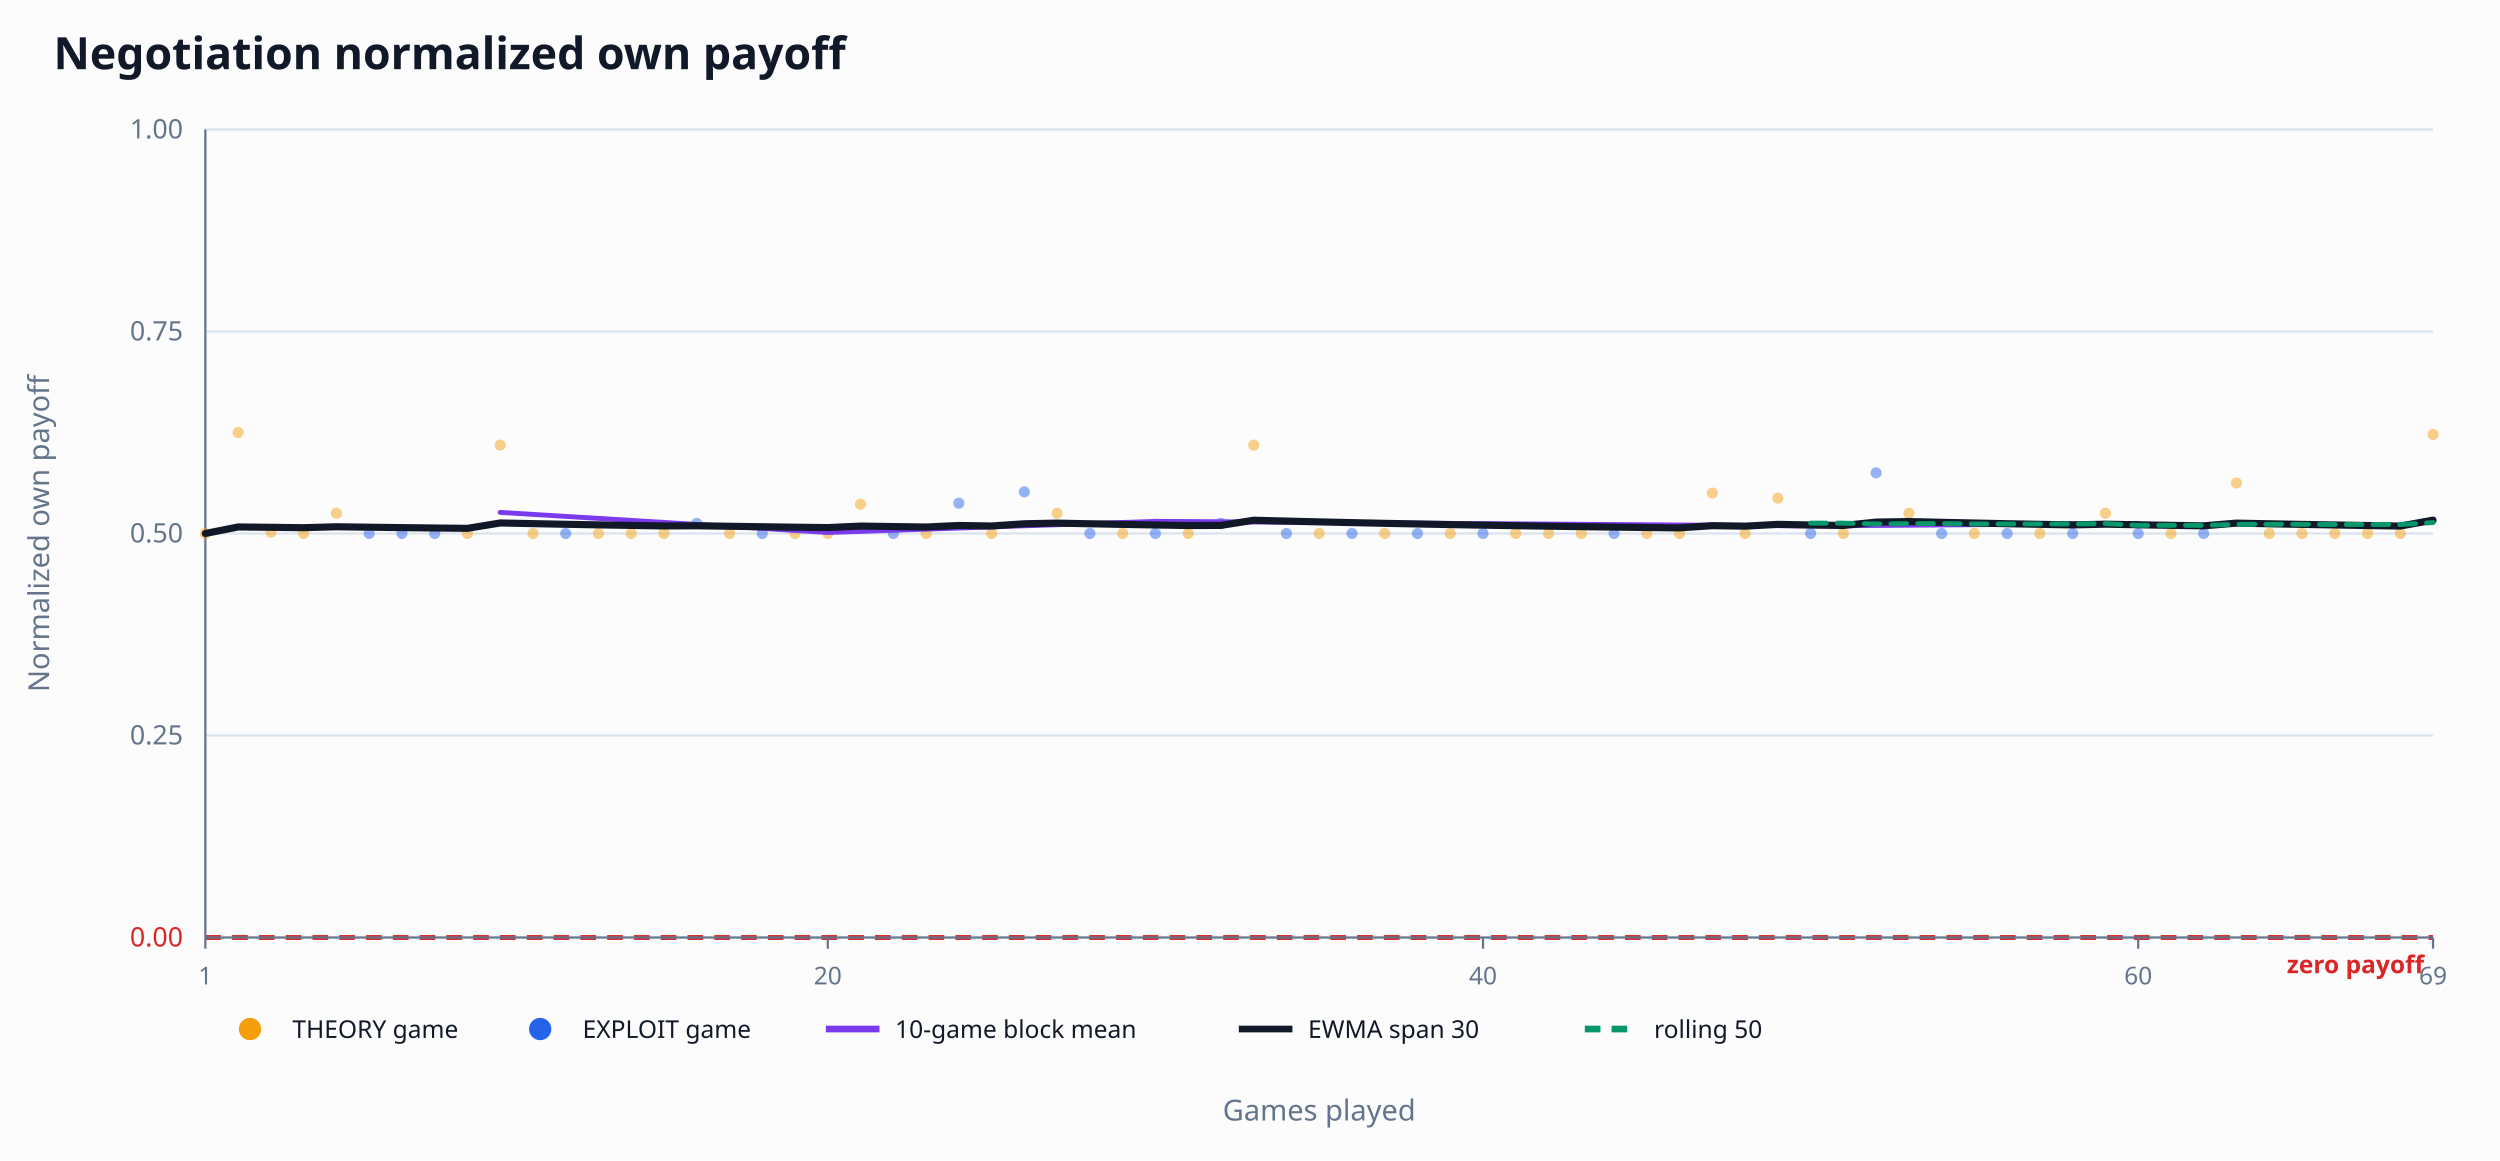
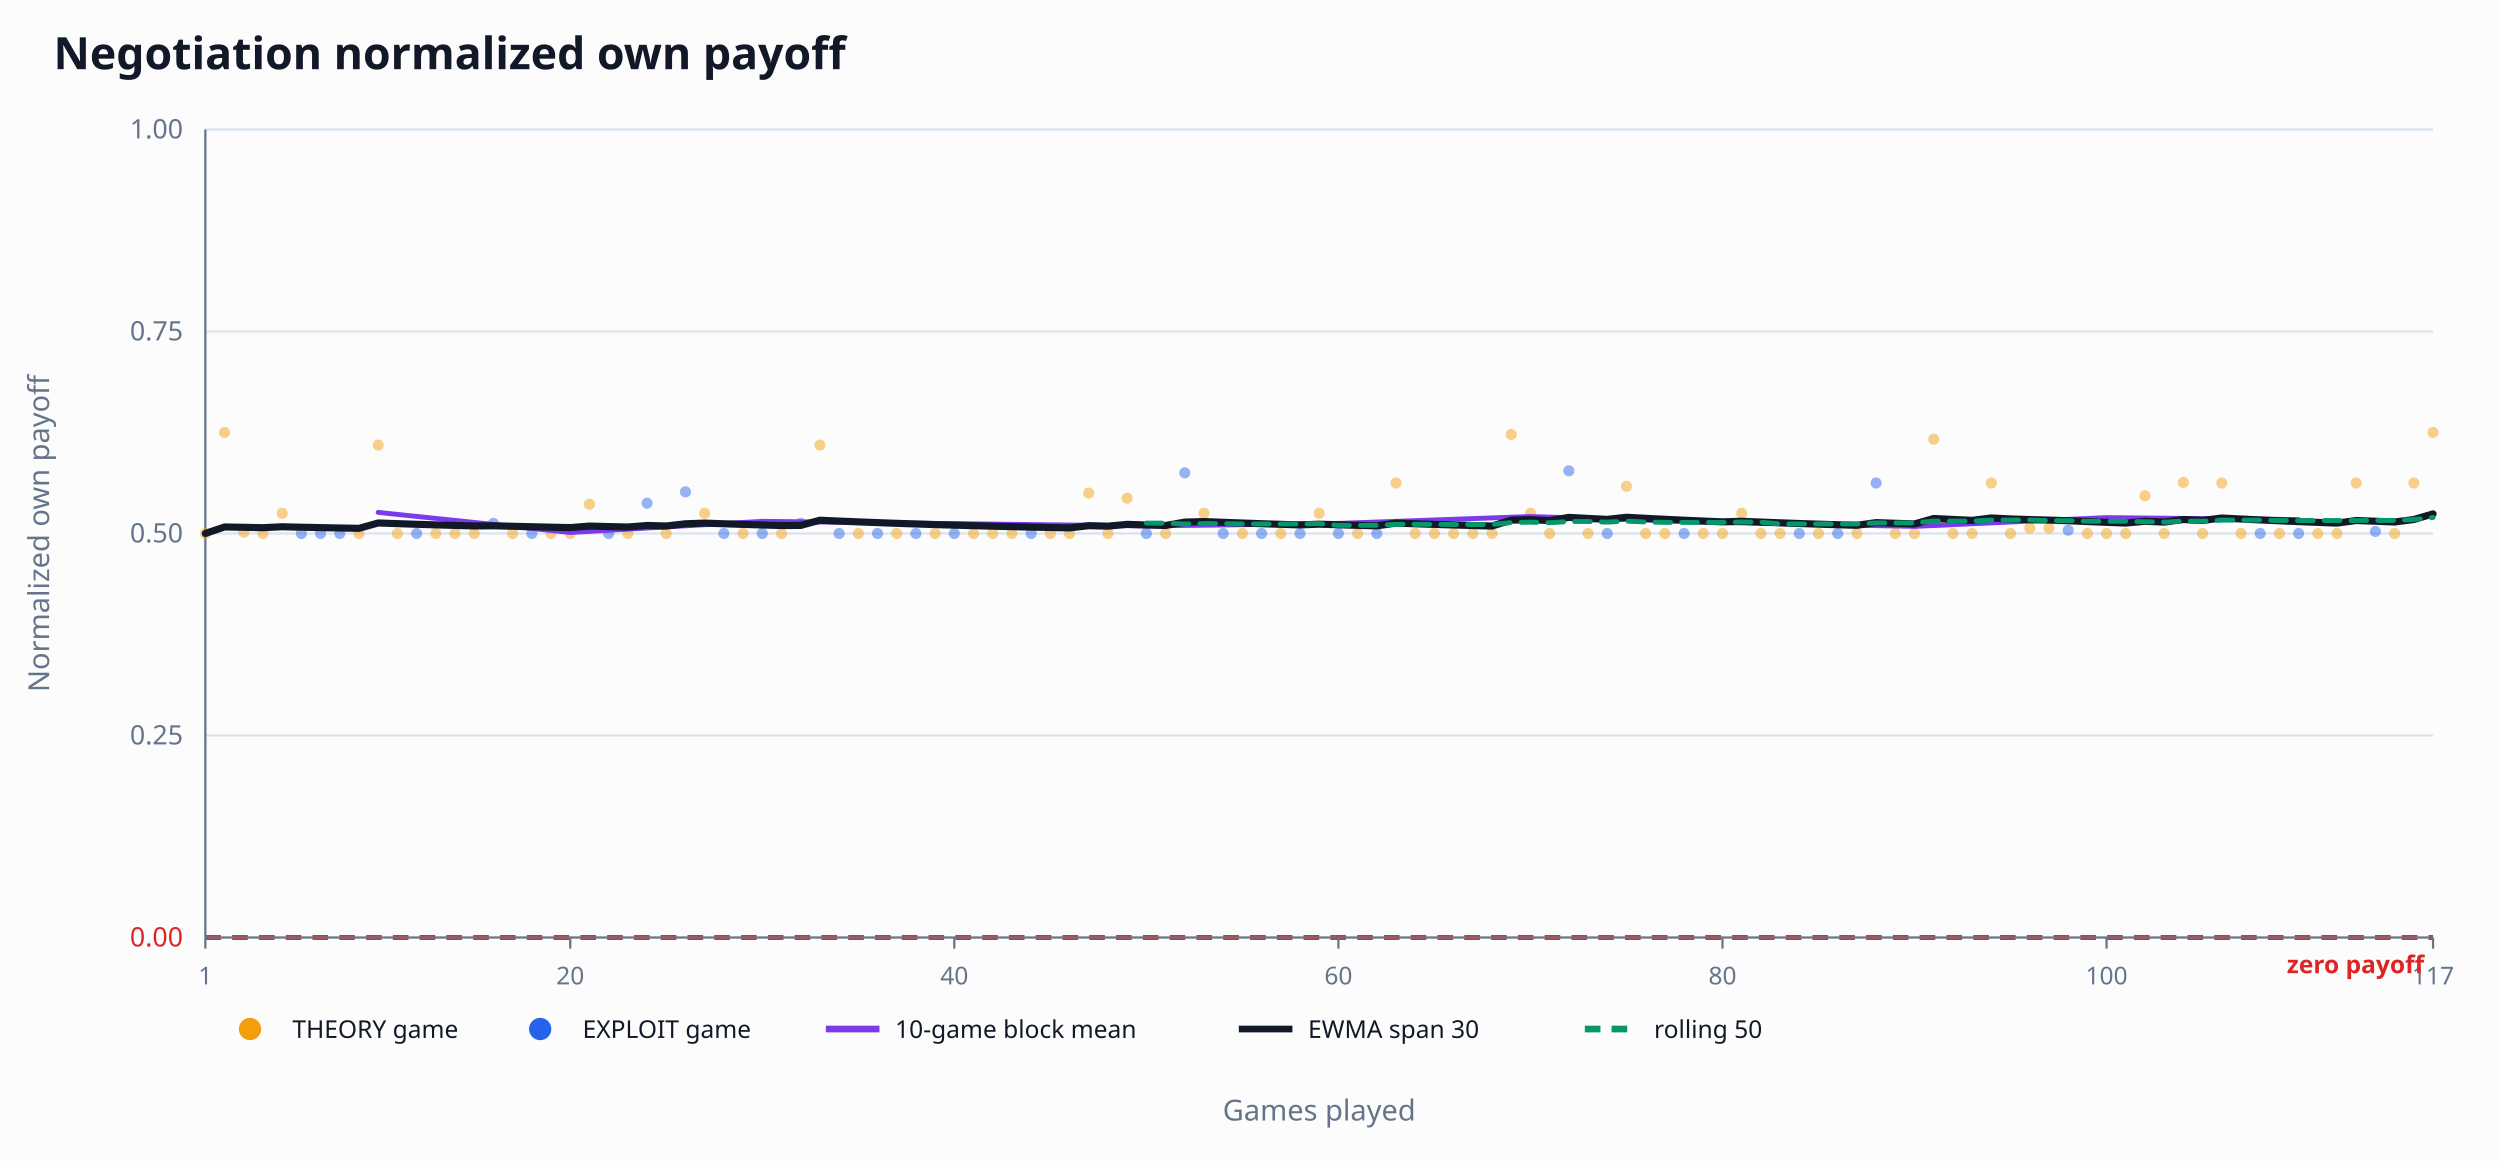
<svg xmlns="http://www.w3.org/2000/svg" width="1120" height="520" viewBox="0 0 1120 520">
  <rect width="100%" height="100%" fill="#fcfcfd" />
  <text x="24" y="31" font-family="system-ui,sans-serif" font-size="20" font-weight="700" fill="#111827">Negotiation normalized own payoff</text>
  <line x1="92" y1="420.00" x2="1090" y2="420.00" stroke="#dc2626" stroke-width="2.2" stroke-dasharray="7,5" />
  <text x="82" y="424.00" text-anchor="end" font-family="system-ui,sans-serif" font-size="12" fill="#dc2626">0.00</text>
  <line x1="92" y1="329.50" x2="1090" y2="329.50" stroke="#dbe3ee" stroke-width="1" />
  <text x="82" y="333.50" text-anchor="end" font-family="system-ui,sans-serif" font-size="12" fill="#64748b">0.25</text>
  <line x1="92" y1="239.00" x2="1090" y2="239.00" stroke="#dbe3ee" stroke-width="1" />
  <text x="82" y="243.00" text-anchor="end" font-family="system-ui,sans-serif" font-size="12" fill="#64748b">0.50</text>
  <line x1="92" y1="148.50" x2="1090" y2="148.50" stroke="#dbe3ee" stroke-width="1" />
  <text x="82" y="152.50" text-anchor="end" font-family="system-ui,sans-serif" font-size="12" fill="#64748b">0.75</text>
  <line x1="92" y1="58.00" x2="1090" y2="58.00" stroke="#dbe3ee" stroke-width="1" />
  <text x="82" y="62.00" text-anchor="end" font-family="system-ui,sans-serif" font-size="12" fill="#64748b">1.00</text>
  <line x1="92.00" y1="420" x2="92.00" y2="425" stroke="#64748b" />
  <text x="92.00" y="441" text-anchor="middle" font-family="system-ui,sans-serif" font-size="11" fill="#64748b">1</text>
-   <line x1="370.85" y1="420" x2="370.85" y2="425" stroke="#64748b" />
-   <text x="370.85" y="441" text-anchor="middle" font-family="system-ui,sans-serif" font-size="11" fill="#64748b">20</text>
-   <line x1="664.38" y1="420" x2="664.38" y2="425" stroke="#64748b" />
-   <text x="664.38" y="441" text-anchor="middle" font-family="system-ui,sans-serif" font-size="11" fill="#64748b">40</text>
-   <line x1="957.91" y1="420" x2="957.91" y2="425" stroke="#64748b" />
-   <text x="957.91" y="441" text-anchor="middle" font-family="system-ui,sans-serif" font-size="11" fill="#64748b">60</text>
+   <line x1="255.47" y1="420" x2="255.47" y2="425" stroke="#64748b" />
+   <text x="255.47" y="441" text-anchor="middle" font-family="system-ui,sans-serif" font-size="11" fill="#64748b">20</text>
+   <line x1="427.53" y1="420" x2="427.53" y2="425" stroke="#64748b" />
+   <text x="427.53" y="441" text-anchor="middle" font-family="system-ui,sans-serif" font-size="11" fill="#64748b">40</text>
+   <line x1="599.60" y1="420" x2="599.60" y2="425" stroke="#64748b" />
+   <text x="599.60" y="441" text-anchor="middle" font-family="system-ui,sans-serif" font-size="11" fill="#64748b">60</text>
+   <line x1="771.67" y1="420" x2="771.67" y2="425" stroke="#64748b" />
+   <text x="771.67" y="441" text-anchor="middle" font-family="system-ui,sans-serif" font-size="11" fill="#64748b">80</text>
+   <line x1="943.74" y1="420" x2="943.74" y2="425" stroke="#64748b" />
+   <text x="943.74" y="441" text-anchor="middle" font-family="system-ui,sans-serif" font-size="11" fill="#64748b">100</text>
  <line x1="1090.00" y1="420" x2="1090.00" y2="425" stroke="#64748b" />
-   <text x="1090.00" y="441" text-anchor="middle" font-family="system-ui,sans-serif" font-size="11" fill="#64748b">69</text>
+   <text x="1090.00" y="441" text-anchor="middle" font-family="system-ui,sans-serif" font-size="11" fill="#64748b">117</text>
  <line x1="92" y1="58" x2="92" y2="420" stroke="#64748b" />
  <line x1="92" y1="420" x2="1090" y2="420" stroke="#64748b" />
  <text x="591.00" y="502" text-anchor="middle" font-family="system-ui,sans-serif" font-size="13" fill="#64748b">Games played</text>
  <text x="22" y="239.00" text-anchor="middle" transform="rotate(-90 22 239.00)" font-family="system-ui,sans-serif" font-size="13" fill="#64748b">Normalized own payoff</text>
  <text x="1086" y="436.00" text-anchor="end" font-family="system-ui,sans-serif" font-size="11" font-weight="700" fill="#dc2626">zero payoff</text>
  <circle cx="92.00" cy="239.00" r="2.5" fill="#f59e0b" opacity="0.48" />
-   <circle cx="106.68" cy="193.75" r="2.5" fill="#f59e0b" opacity="0.48" />
-   <circle cx="121.35" cy="238.40" r="2.5" fill="#f59e0b" opacity="0.48" />
-   <circle cx="136.03" cy="239.00" r="2.5" fill="#f59e0b" opacity="0.48" />
-   <circle cx="150.71" cy="229.95" r="2.5" fill="#f59e0b" opacity="0.48" />
-   <circle cx="165.38" cy="239.00" r="2.5" fill="#2563eb" opacity="0.48" />
-   <circle cx="180.06" cy="239.00" r="2.5" fill="#2563eb" opacity="0.48" />
-   <circle cx="194.74" cy="239.00" r="2.5" fill="#2563eb" opacity="0.48" />
-   <circle cx="209.41" cy="239.00" r="2.5" fill="#f59e0b" opacity="0.48" />
-   <circle cx="224.09" cy="199.41" r="2.5" fill="#f59e0b" opacity="0.48" />
-   <circle cx="238.76" cy="239.00" r="2.5" fill="#f59e0b" opacity="0.48" />
-   <circle cx="253.44" cy="239.00" r="2.5" fill="#2563eb" opacity="0.48" />
-   <circle cx="268.12" cy="239.00" r="2.5" fill="#f59e0b" opacity="0.48" />
-   <circle cx="282.79" cy="239.00" r="2.5" fill="#f59e0b" opacity="0.48" />
-   <circle cx="297.47" cy="239.00" r="2.5" fill="#f59e0b" opacity="0.48" />
-   <circle cx="312.15" cy="234.48" r="2.5" fill="#2563eb" opacity="0.48" />
-   <circle cx="326.82" cy="239.00" r="2.5" fill="#f59e0b" opacity="0.48" />
+   <circle cx="100.60" cy="193.75" r="2.5" fill="#f59e0b" opacity="0.48" />
+   <circle cx="109.21" cy="238.40" r="2.5" fill="#f59e0b" opacity="0.48" />
+   <circle cx="117.81" cy="239.00" r="2.5" fill="#f59e0b" opacity="0.48" />
+   <circle cx="126.41" cy="229.95" r="2.5" fill="#f59e0b" opacity="0.48" />
+   <circle cx="135.02" cy="239.00" r="2.5" fill="#2563eb" opacity="0.48" />
+   <circle cx="143.62" cy="239.00" r="2.5" fill="#2563eb" opacity="0.48" />
+   <circle cx="152.22" cy="239.00" r="2.5" fill="#2563eb" opacity="0.48" />
+   <circle cx="160.83" cy="239.00" r="2.5" fill="#f59e0b" opacity="0.48" />
+   <circle cx="169.43" cy="199.41" r="2.5" fill="#f59e0b" opacity="0.48" />
+   <circle cx="178.03" cy="239.00" r="2.5" fill="#f59e0b" opacity="0.48" />
+   <circle cx="186.64" cy="239.00" r="2.5" fill="#2563eb" opacity="0.48" />
+   <circle cx="195.24" cy="239.00" r="2.5" fill="#f59e0b" opacity="0.48" />
+   <circle cx="203.84" cy="239.00" r="2.5" fill="#f59e0b" opacity="0.48" />
+   <circle cx="212.45" cy="239.00" r="2.5" fill="#f59e0b" opacity="0.48" />
+   <circle cx="221.05" cy="234.48" r="2.5" fill="#2563eb" opacity="0.48" />
+   <circle cx="229.66" cy="239.00" r="2.5" fill="#f59e0b" opacity="0.48" />
+   <circle cx="238.26" cy="239.00" r="2.5" fill="#2563eb" opacity="0.48" />
+   <circle cx="246.86" cy="239.00" r="2.5" fill="#f59e0b" opacity="0.48" />
+   <circle cx="255.47" cy="239.00" r="2.5" fill="#f59e0b" opacity="0.48" />
+   <circle cx="264.07" cy="225.88" r="2.5" fill="#f59e0b" opacity="0.48" />
+   <circle cx="272.67" cy="239.00" r="2.5" fill="#2563eb" opacity="0.48" />
+   <circle cx="281.28" cy="239.00" r="2.5" fill="#f59e0b" opacity="0.48" />
+   <circle cx="289.88" cy="225.43" r="2.5" fill="#2563eb" opacity="0.48" />
+   <circle cx="298.48" cy="239.00" r="2.5" fill="#f59e0b" opacity="0.48" />
+   <circle cx="307.09" cy="220.35" r="2.5" fill="#2563eb" opacity="0.48" />
+   <circle cx="315.69" cy="229.95" r="2.5" fill="#f59e0b" opacity="0.48" />
+   <circle cx="324.29" cy="239.00" r="2.5" fill="#2563eb" opacity="0.48" />
+   <circle cx="332.90" cy="239.00" r="2.5" fill="#f59e0b" opacity="0.48" />
  <circle cx="341.50" cy="239.00" r="2.5" fill="#2563eb" opacity="0.48" />
-   <circle cx="356.18" cy="239.00" r="2.5" fill="#f59e0b" opacity="0.48" />
-   <circle cx="370.85" cy="239.00" r="2.5" fill="#f59e0b" opacity="0.48" />
-   <circle cx="385.53" cy="225.88" r="2.5" fill="#f59e0b" opacity="0.48" />
-   <circle cx="400.21" cy="239.00" r="2.5" fill="#2563eb" opacity="0.48" />
-   <circle cx="414.88" cy="239.00" r="2.5" fill="#f59e0b" opacity="0.48" />
-   <circle cx="429.56" cy="225.43" r="2.5" fill="#2563eb" opacity="0.48" />
-   <circle cx="444.24" cy="239.00" r="2.5" fill="#f59e0b" opacity="0.48" />
-   <circle cx="458.91" cy="220.35" r="2.5" fill="#2563eb" opacity="0.48" />
-   <circle cx="473.59" cy="229.95" r="2.5" fill="#f59e0b" opacity="0.48" />
-   <circle cx="488.26" cy="239.00" r="2.5" fill="#2563eb" opacity="0.48" />
-   <circle cx="502.94" cy="239.00" r="2.5" fill="#f59e0b" opacity="0.48" />
-   <circle cx="517.62" cy="239.00" r="2.5" fill="#2563eb" opacity="0.48" />
-   <circle cx="532.29" cy="239.00" r="2.5" fill="#f59e0b" opacity="0.48" />
-   <circle cx="546.97" cy="234.48" r="2.5" fill="#2563eb" opacity="0.48" />
-   <circle cx="561.65" cy="199.41" r="2.5" fill="#f59e0b" opacity="0.48" />
-   <circle cx="576.32" cy="239.00" r="2.5" fill="#2563eb" opacity="0.48" />
-   <circle cx="591.00" cy="239.00" r="2.5" fill="#f59e0b" opacity="0.48" />
-   <circle cx="605.68" cy="239.00" r="2.5" fill="#2563eb" opacity="0.48" />
-   <circle cx="620.35" cy="239.00" r="2.5" fill="#f59e0b" opacity="0.48" />
-   <circle cx="635.03" cy="239.00" r="2.5" fill="#2563eb" opacity="0.48" />
-   <circle cx="649.71" cy="239.00" r="2.5" fill="#f59e0b" opacity="0.48" />
-   <circle cx="664.38" cy="239.00" r="2.5" fill="#2563eb" opacity="0.48" />
-   <circle cx="679.06" cy="239.00" r="2.5" fill="#f59e0b" opacity="0.48" />
-   <circle cx="693.74" cy="239.00" r="2.5" fill="#f59e0b" opacity="0.48" />
-   <circle cx="708.41" cy="239.00" r="2.5" fill="#f59e0b" opacity="0.48" />
-   <circle cx="723.09" cy="239.00" r="2.5" fill="#2563eb" opacity="0.48" />
-   <circle cx="737.76" cy="239.00" r="2.5" fill="#f59e0b" opacity="0.48" />
-   <circle cx="752.44" cy="239.00" r="2.5" fill="#f59e0b" opacity="0.48" />
-   <circle cx="767.12" cy="220.90" r="2.5" fill="#f59e0b" opacity="0.48" />
-   <circle cx="781.79" cy="239.00" r="2.5" fill="#f59e0b" opacity="0.48" />
-   <circle cx="796.47" cy="223.16" r="2.5" fill="#f59e0b" opacity="0.48" />
-   <circle cx="811.15" cy="239.00" r="2.5" fill="#2563eb" opacity="0.48" />
-   <circle cx="825.82" cy="239.00" r="2.5" fill="#f59e0b" opacity="0.48" />
-   <circle cx="840.50" cy="211.85" r="2.5" fill="#2563eb" opacity="0.48" />
-   <circle cx="855.18" cy="229.95" r="2.5" fill="#f59e0b" opacity="0.48" />
-   <circle cx="869.85" cy="239.00" r="2.5" fill="#2563eb" opacity="0.48" />
-   <circle cx="884.53" cy="239.00" r="2.5" fill="#f59e0b" opacity="0.48" />
-   <circle cx="899.21" cy="239.00" r="2.5" fill="#2563eb" opacity="0.48" />
-   <circle cx="913.88" cy="239.00" r="2.5" fill="#f59e0b" opacity="0.48" />
-   <circle cx="928.56" cy="239.00" r="2.5" fill="#2563eb" opacity="0.48" />
-   <circle cx="943.24" cy="229.95" r="2.5" fill="#f59e0b" opacity="0.48" />
-   <circle cx="957.91" cy="239.00" r="2.5" fill="#2563eb" opacity="0.48" />
-   <circle cx="972.59" cy="239.00" r="2.5" fill="#f59e0b" opacity="0.48" />
-   <circle cx="987.26" cy="239.00" r="2.5" fill="#2563eb" opacity="0.48" />
-   <circle cx="1001.94" cy="216.38" r="2.5" fill="#f59e0b" opacity="0.48" />
-   <circle cx="1016.62" cy="239.00" r="2.5" fill="#f59e0b" opacity="0.48" />
-   <circle cx="1031.29" cy="239.00" r="2.5" fill="#f59e0b" opacity="0.48" />
-   <circle cx="1045.97" cy="239.00" r="2.5" fill="#f59e0b" opacity="0.48" />
-   <circle cx="1060.65" cy="239.00" r="2.5" fill="#f59e0b" opacity="0.48" />
-   <circle cx="1075.32" cy="239.00" r="2.5" fill="#f59e0b" opacity="0.48" />
-   <circle cx="1090.00" cy="194.65" r="2.5" fill="#f59e0b" opacity="0.48" />
-   <polyline points="224.09,229.55 370.85,238.55 517.62,233.56 664.38,234.59 811.15,235.61 957.91,234.48" fill="none" stroke="#7c3aed" stroke-width="2.2" stroke-linejoin="round" stroke-linecap="round" />
-   <polyline points="92.00,239.00 106.68,236.08 121.35,236.23 136.03,236.41 150.71,235.99 165.38,236.19 180.06,236.37 194.74,236.54 209.41,236.70 224.09,234.29 238.76,234.59 253.44,234.88 268.12,235.14 282.79,235.39 297.47,235.63 312.15,235.55 326.82,235.77 341.50,235.98 356.18,236.18 370.85,236.36 385.53,235.68 400.21,235.90 414.88,236.10 429.56,235.41 444.24,235.64 458.91,234.65 473.59,234.35 488.26,234.65 502.94,234.93 517.62,235.19 532.29,235.44 546.97,235.38 561.65,233.06 576.32,233.44 591.00,233.80 605.68,234.13 620.35,234.45 635.03,234.74 649.71,235.02 664.38,235.27 679.06,235.51 693.74,235.74 708.41,235.95 723.09,236.15 737.76,236.33 752.44,236.50 767.12,235.50 781.79,235.72 796.47,234.91 811.15,235.18 825.82,235.42 840.50,233.90 855.18,233.65 869.85,233.99 884.53,234.31 899.21,234.62 913.88,234.90 928.56,235.16 943.24,234.83 957.91,235.10 972.59,235.35 987.26,235.58 1001.94,234.35 1016.62,234.65 1031.29,234.93 1045.97,235.19 1060.65,235.44 1075.32,235.67 1090.00,233.02" fill="none" stroke="#111827" stroke-width="3.2" stroke-linejoin="round" stroke-linecap="round" />
-   <polyline points="811.15,234.37 825.82,234.37 840.50,234.73 855.18,234.56 869.85,234.56 884.53,234.74 899.21,234.74 913.88,234.74 928.56,234.74 943.24,234.56 957.91,235.36 972.59,235.36 987.26,235.36 1001.94,234.90 1016.62,234.90 1031.29,234.90 1045.97,234.99 1060.65,234.99 1075.32,234.99 1090.00,234.11" fill="none" stroke="#059669" stroke-width="2.2" stroke-linejoin="round" stroke-linecap="round" stroke-dasharray="7,5" />
+   <circle cx="350.10" cy="239.00" r="2.5" fill="#f59e0b" opacity="0.48" />
+   <circle cx="358.71" cy="234.48" r="2.5" fill="#2563eb" opacity="0.48" />
+   <circle cx="367.31" cy="199.41" r="2.5" fill="#f59e0b" opacity="0.48" />
+   <circle cx="375.91" cy="239.00" r="2.5" fill="#2563eb" opacity="0.48" />
+   <circle cx="384.52" cy="239.00" r="2.5" fill="#f59e0b" opacity="0.48" />
+   <circle cx="393.12" cy="239.00" r="2.5" fill="#2563eb" opacity="0.48" />
+   <circle cx="401.72" cy="239.00" r="2.5" fill="#f59e0b" opacity="0.48" />
+   <circle cx="410.33" cy="239.00" r="2.5" fill="#2563eb" opacity="0.48" />
+   <circle cx="418.93" cy="239.00" r="2.5" fill="#f59e0b" opacity="0.48" />
+   <circle cx="427.53" cy="239.00" r="2.5" fill="#2563eb" opacity="0.48" />
+   <circle cx="436.14" cy="239.00" r="2.5" fill="#f59e0b" opacity="0.48" />
+   <circle cx="444.74" cy="239.00" r="2.5" fill="#f59e0b" opacity="0.48" />
+   <circle cx="453.34" cy="239.00" r="2.5" fill="#f59e0b" opacity="0.48" />
+   <circle cx="461.95" cy="239.00" r="2.5" fill="#2563eb" opacity="0.48" />
+   <circle cx="470.55" cy="239.00" r="2.5" fill="#f59e0b" opacity="0.48" />
+   <circle cx="479.16" cy="239.00" r="2.5" fill="#f59e0b" opacity="0.48" />
+   <circle cx="487.76" cy="220.90" r="2.5" fill="#f59e0b" opacity="0.48" />
+   <circle cx="496.36" cy="239.00" r="2.5" fill="#f59e0b" opacity="0.48" />
+   <circle cx="504.97" cy="223.16" r="2.5" fill="#f59e0b" opacity="0.48" />
+   <circle cx="513.57" cy="239.00" r="2.5" fill="#2563eb" opacity="0.48" />
+   <circle cx="522.17" cy="239.00" r="2.5" fill="#f59e0b" opacity="0.48" />
+   <circle cx="530.78" cy="211.85" r="2.5" fill="#2563eb" opacity="0.48" />
+   <circle cx="539.38" cy="229.95" r="2.5" fill="#f59e0b" opacity="0.48" />
+   <circle cx="547.98" cy="239.00" r="2.5" fill="#2563eb" opacity="0.48" />
+   <circle cx="556.59" cy="239.00" r="2.5" fill="#f59e0b" opacity="0.48" />
+   <circle cx="565.19" cy="239.00" r="2.5" fill="#2563eb" opacity="0.48" />
+   <circle cx="573.79" cy="239.00" r="2.5" fill="#f59e0b" opacity="0.48" />
+   <circle cx="582.40" cy="239.00" r="2.5" fill="#2563eb" opacity="0.48" />
+   <circle cx="591.00" cy="229.95" r="2.5" fill="#f59e0b" opacity="0.48" />
+   <circle cx="599.60" cy="239.00" r="2.5" fill="#2563eb" opacity="0.48" />
+   <circle cx="608.21" cy="239.00" r="2.5" fill="#f59e0b" opacity="0.48" />
+   <circle cx="616.81" cy="239.00" r="2.5" fill="#2563eb" opacity="0.48" />
+   <circle cx="625.41" cy="216.38" r="2.5" fill="#f59e0b" opacity="0.48" />
+   <circle cx="634.02" cy="239.00" r="2.5" fill="#f59e0b" opacity="0.48" />
+   <circle cx="642.62" cy="239.00" r="2.5" fill="#f59e0b" opacity="0.48" />
+   <circle cx="651.22" cy="239.00" r="2.5" fill="#f59e0b" opacity="0.48" />
+   <circle cx="659.83" cy="239.00" r="2.5" fill="#f59e0b" opacity="0.48" />
+   <circle cx="668.43" cy="239.00" r="2.5" fill="#f59e0b" opacity="0.48" />
+   <circle cx="677.03" cy="194.65" r="2.5" fill="#f59e0b" opacity="0.48" />
+   <circle cx="685.64" cy="229.95" r="2.5" fill="#f59e0b" opacity="0.48" />
+   <circle cx="694.24" cy="239.00" r="2.5" fill="#f59e0b" opacity="0.48" />
+   <circle cx="702.84" cy="210.94" r="2.5" fill="#2563eb" opacity="0.48" />
+   <circle cx="711.45" cy="239.00" r="2.5" fill="#f59e0b" opacity="0.48" />
+   <circle cx="720.05" cy="239.00" r="2.5" fill="#2563eb" opacity="0.48" />
+   <circle cx="728.66" cy="217.88" r="2.5" fill="#f59e0b" opacity="0.48" />
+   <circle cx="737.26" cy="239.00" r="2.5" fill="#f59e0b" opacity="0.48" />
+   <circle cx="745.86" cy="239.00" r="2.5" fill="#f59e0b" opacity="0.48" />
+   <circle cx="754.47" cy="239.00" r="2.5" fill="#2563eb" opacity="0.48" />
+   <circle cx="763.07" cy="239.00" r="2.5" fill="#f59e0b" opacity="0.48" />
+   <circle cx="771.67" cy="239.00" r="2.5" fill="#f59e0b" opacity="0.48" />
+   <circle cx="780.28" cy="229.95" r="2.5" fill="#f59e0b" opacity="0.48" />
+   <circle cx="788.88" cy="239.00" r="2.5" fill="#f59e0b" opacity="0.48" />
+   <circle cx="797.48" cy="239.00" r="2.5" fill="#f59e0b" opacity="0.48" />
+   <circle cx="806.09" cy="239.00" r="2.5" fill="#2563eb" opacity="0.48" />
+   <circle cx="814.69" cy="239.00" r="2.5" fill="#f59e0b" opacity="0.48" />
+   <circle cx="823.29" cy="239.00" r="2.5" fill="#2563eb" opacity="0.48" />
+   <circle cx="831.90" cy="239.00" r="2.5" fill="#f59e0b" opacity="0.48" />
+   <circle cx="840.50" cy="216.38" r="2.5" fill="#2563eb" opacity="0.48" />
+   <circle cx="849.10" cy="239.00" r="2.5" fill="#f59e0b" opacity="0.48" />
+   <circle cx="857.71" cy="239.00" r="2.5" fill="#f59e0b" opacity="0.48" />
+   <circle cx="866.31" cy="196.77" r="2.5" fill="#f59e0b" opacity="0.48" />
+   <circle cx="874.91" cy="239.00" r="2.5" fill="#f59e0b" opacity="0.48" />
+   <circle cx="883.52" cy="239.00" r="2.5" fill="#f59e0b" opacity="0.48" />
+   <circle cx="892.12" cy="216.38" r="2.5" fill="#f59e0b" opacity="0.48" />
+   <circle cx="900.72" cy="239.00" r="2.5" fill="#f59e0b" opacity="0.48" />
+   <circle cx="909.33" cy="236.59" r="2.5" fill="#f59e0b" opacity="0.48" />
+   <circle cx="917.93" cy="236.59" r="2.5" fill="#f59e0b" opacity="0.48" />
+   <circle cx="926.53" cy="237.55" r="2.5" fill="#2563eb" opacity="0.48" />
+   <circle cx="935.14" cy="239.00" r="2.5" fill="#f59e0b" opacity="0.48" />
+   <circle cx="943.74" cy="239.00" r="2.5" fill="#f59e0b" opacity="0.48" />
+   <circle cx="952.34" cy="239.00" r="2.5" fill="#f59e0b" opacity="0.48" />
+   <circle cx="960.95" cy="222.11" r="2.5" fill="#f59e0b" opacity="0.48" />
+   <circle cx="969.55" cy="239.00" r="2.5" fill="#f59e0b" opacity="0.48" />
+   <circle cx="978.16" cy="216.14" r="2.5" fill="#f59e0b" opacity="0.48" />
+   <circle cx="986.76" cy="239.00" r="2.5" fill="#f59e0b" opacity="0.48" />
+   <circle cx="995.36" cy="216.38" r="2.5" fill="#f59e0b" opacity="0.48" />
+   <circle cx="1003.97" cy="239.00" r="2.5" fill="#f59e0b" opacity="0.48" />
+   <circle cx="1012.57" cy="239.00" r="2.5" fill="#2563eb" opacity="0.48" />
+   <circle cx="1021.17" cy="239.00" r="2.5" fill="#f59e0b" opacity="0.48" />
+   <circle cx="1029.78" cy="239.00" r="2.5" fill="#2563eb" opacity="0.48" />
+   <circle cx="1038.38" cy="239.00" r="2.5" fill="#f59e0b" opacity="0.48" />
+   <circle cx="1046.98" cy="239.00" r="2.5" fill="#f59e0b" opacity="0.48" />
+   <circle cx="1055.59" cy="216.38" r="2.5" fill="#f59e0b" opacity="0.48" />
+   <circle cx="1064.19" cy="238.10" r="2.5" fill="#2563eb" opacity="0.48" />
+   <circle cx="1072.79" cy="239.00" r="2.5" fill="#f59e0b" opacity="0.48" />
+   <circle cx="1081.40" cy="216.38" r="2.5" fill="#f59e0b" opacity="0.48" />
+   <circle cx="1090.00" cy="193.75" r="2.5" fill="#f59e0b" opacity="0.48" />
+   <polyline points="169.43,229.55 255.47,238.55 341.50,233.56 427.53,234.59 513.57,235.61 599.60,234.48 685.64,231.40 771.67,234.08 857.71,235.83 943.74,231.89 1029.78,232.76" fill="none" stroke="#7c3aed" stroke-width="2.2" stroke-linejoin="round" stroke-linecap="round" />
+   <polyline points="92.00,239.00 100.60,236.08 109.21,236.23 117.81,236.41 126.41,235.99 135.02,236.19 143.62,236.37 152.22,236.54 160.83,236.70 169.43,234.29 178.03,234.59 186.64,234.88 195.24,235.14 203.84,235.39 212.45,235.63 221.05,235.55 229.66,235.77 238.26,235.98 246.86,236.18 255.47,236.36 264.07,235.68 272.67,235.90 281.28,236.10 289.88,235.41 298.48,235.64 307.09,234.65 315.69,234.35 324.29,234.65 332.90,234.93 341.50,235.19 350.10,235.44 358.71,235.38 367.31,233.06 375.91,233.44 384.52,233.80 393.12,234.13 401.72,234.45 410.33,234.74 418.93,235.02 427.53,235.27 436.14,235.51 444.74,235.74 453.34,235.95 461.95,236.15 470.55,236.33 479.16,236.50 487.76,235.50 496.36,235.72 504.97,234.91 513.57,235.18 522.17,235.42 530.78,233.90 539.38,233.65 547.98,233.99 556.59,234.31 565.19,234.62 573.79,234.90 582.40,235.16 591.00,234.83 599.60,235.10 608.21,235.35 616.81,235.58 625.41,234.35 634.02,234.65 642.62,234.93 651.22,235.19 659.83,235.44 668.43,235.67 677.03,233.02 685.64,232.82 694.24,233.22 702.84,231.78 711.45,232.25 720.05,232.68 728.66,231.73 737.26,232.20 745.86,232.64 754.47,233.05 763.07,233.43 771.67,233.79 780.28,233.54 788.88,233.89 797.48,234.22 806.09,234.53 814.69,234.82 823.29,235.09 831.90,235.34 840.50,234.12 849.10,234.43 857.71,234.73 866.31,232.28 874.91,232.71 883.52,233.12 892.12,232.04 900.72,232.49 909.33,232.75 917.93,233.00 926.53,233.29 935.14,233.66 943.74,234.01 952.34,234.33 960.95,233.54 969.55,233.89 978.16,232.75 986.76,233.15 995.36,232.07 1003.97,232.51 1012.57,232.93 1021.17,233.32 1029.78,233.69 1038.38,234.03 1046.98,234.35 1055.59,233.19 1064.19,233.51 1072.79,233.86 1081.40,232.74 1090.00,230.22" fill="none" stroke="#111827" stroke-width="3.2" stroke-linejoin="round" stroke-linecap="round" />
+   <polyline points="513.57,234.37 522.17,234.37 530.78,234.73 539.38,234.56 547.98,234.56 556.59,234.74 565.19,234.74 573.79,234.74 582.40,234.74 591.00,234.56 599.60,235.36 608.21,235.36 616.81,235.36 625.41,234.90 634.02,234.90 642.62,234.90 651.22,234.99 659.83,234.99 668.43,234.99 677.03,234.11 685.64,233.93 694.24,234.19 702.84,233.63 711.45,233.63 720.05,233.90 728.66,233.48 737.26,233.85 745.86,234.03 754.47,234.03 763.07,234.03 771.67,234.03 780.28,233.85 788.88,233.94 797.48,234.73 806.09,234.73 814.69,234.73 823.29,234.73 831.90,234.73 840.50,234.28 849.10,234.28 857.71,234.28 866.31,233.43 874.91,233.43 883.52,233.43 892.12,232.98 900.72,232.98 909.33,232.93 917.93,233.25 926.53,233.22 935.14,233.53 943.74,233.53 952.34,233.53 960.95,233.74 969.55,233.92 978.16,233.46 986.76,233.46 995.36,233.01 1003.97,233.01 1012.57,233.01 1021.17,233.19 1029.78,233.19 1038.38,233.19 1046.98,233.19 1055.59,233.19 1064.19,233.17 1072.79,233.17 1081.40,232.72 1090.00,231.82" fill="none" stroke="#059669" stroke-width="2.2" stroke-linejoin="round" stroke-linecap="round" stroke-dasharray="7,5" />
  <circle cx="112" cy="461" r="5" fill="#f59e0b" />
  <text x="131" y="465" font-family="system-ui,sans-serif" font-size="11" fill="#111827">THEORY game</text>
  <circle cx="242" cy="461" r="5" fill="#2563eb" />
  <text x="261" y="465" font-family="system-ui,sans-serif" font-size="11" fill="#111827">EXPLOIT game</text>
  <line x1="370" y1="461" x2="394" y2="461" stroke="#7c3aed" stroke-width="3" />
  <text x="401" y="465" font-family="system-ui,sans-serif" font-size="11" fill="#111827">10-game block mean</text>
  <line x1="555" y1="461" x2="579" y2="461" stroke="#111827" stroke-width="3" />
  <text x="586" y="465" font-family="system-ui,sans-serif" font-size="11" fill="#111827">EWMA span 30</text>
  <line x1="710" y1="461" x2="734" y2="461" stroke="#059669" stroke-width="3" stroke-dasharray="7,5" />
  <text x="741" y="465" font-family="system-ui,sans-serif" font-size="11" fill="#111827">rolling 50</text>
</svg>
